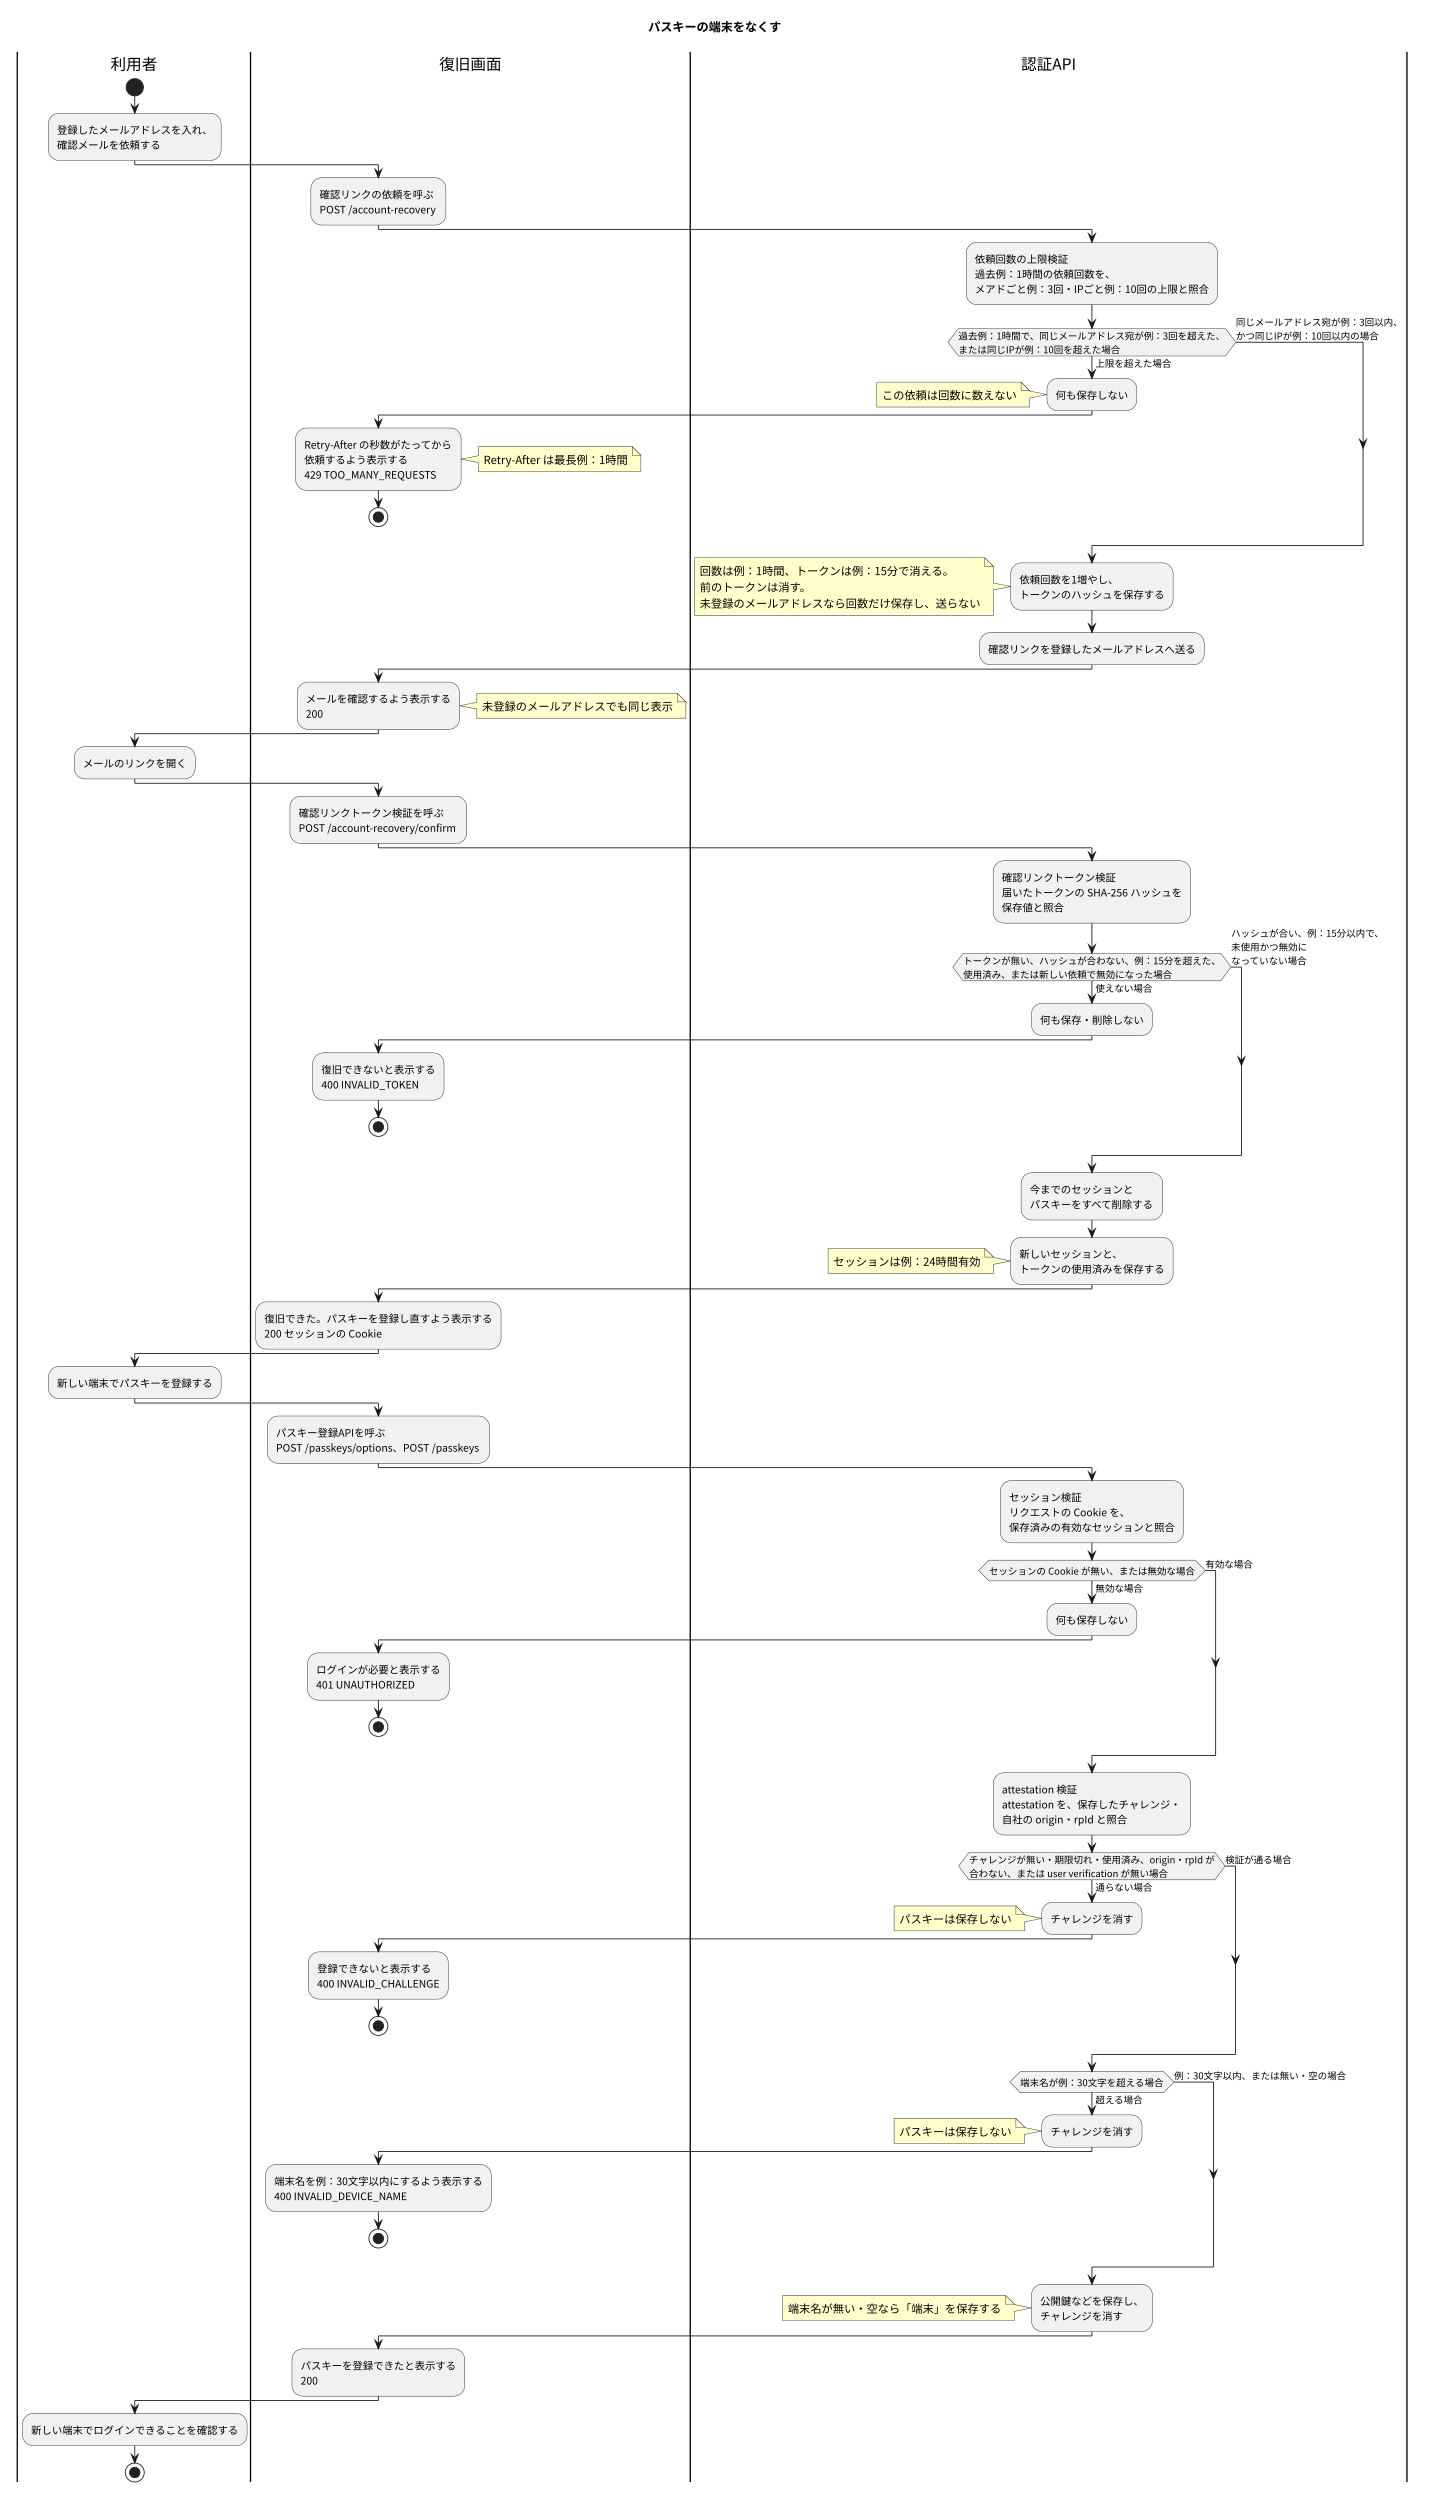
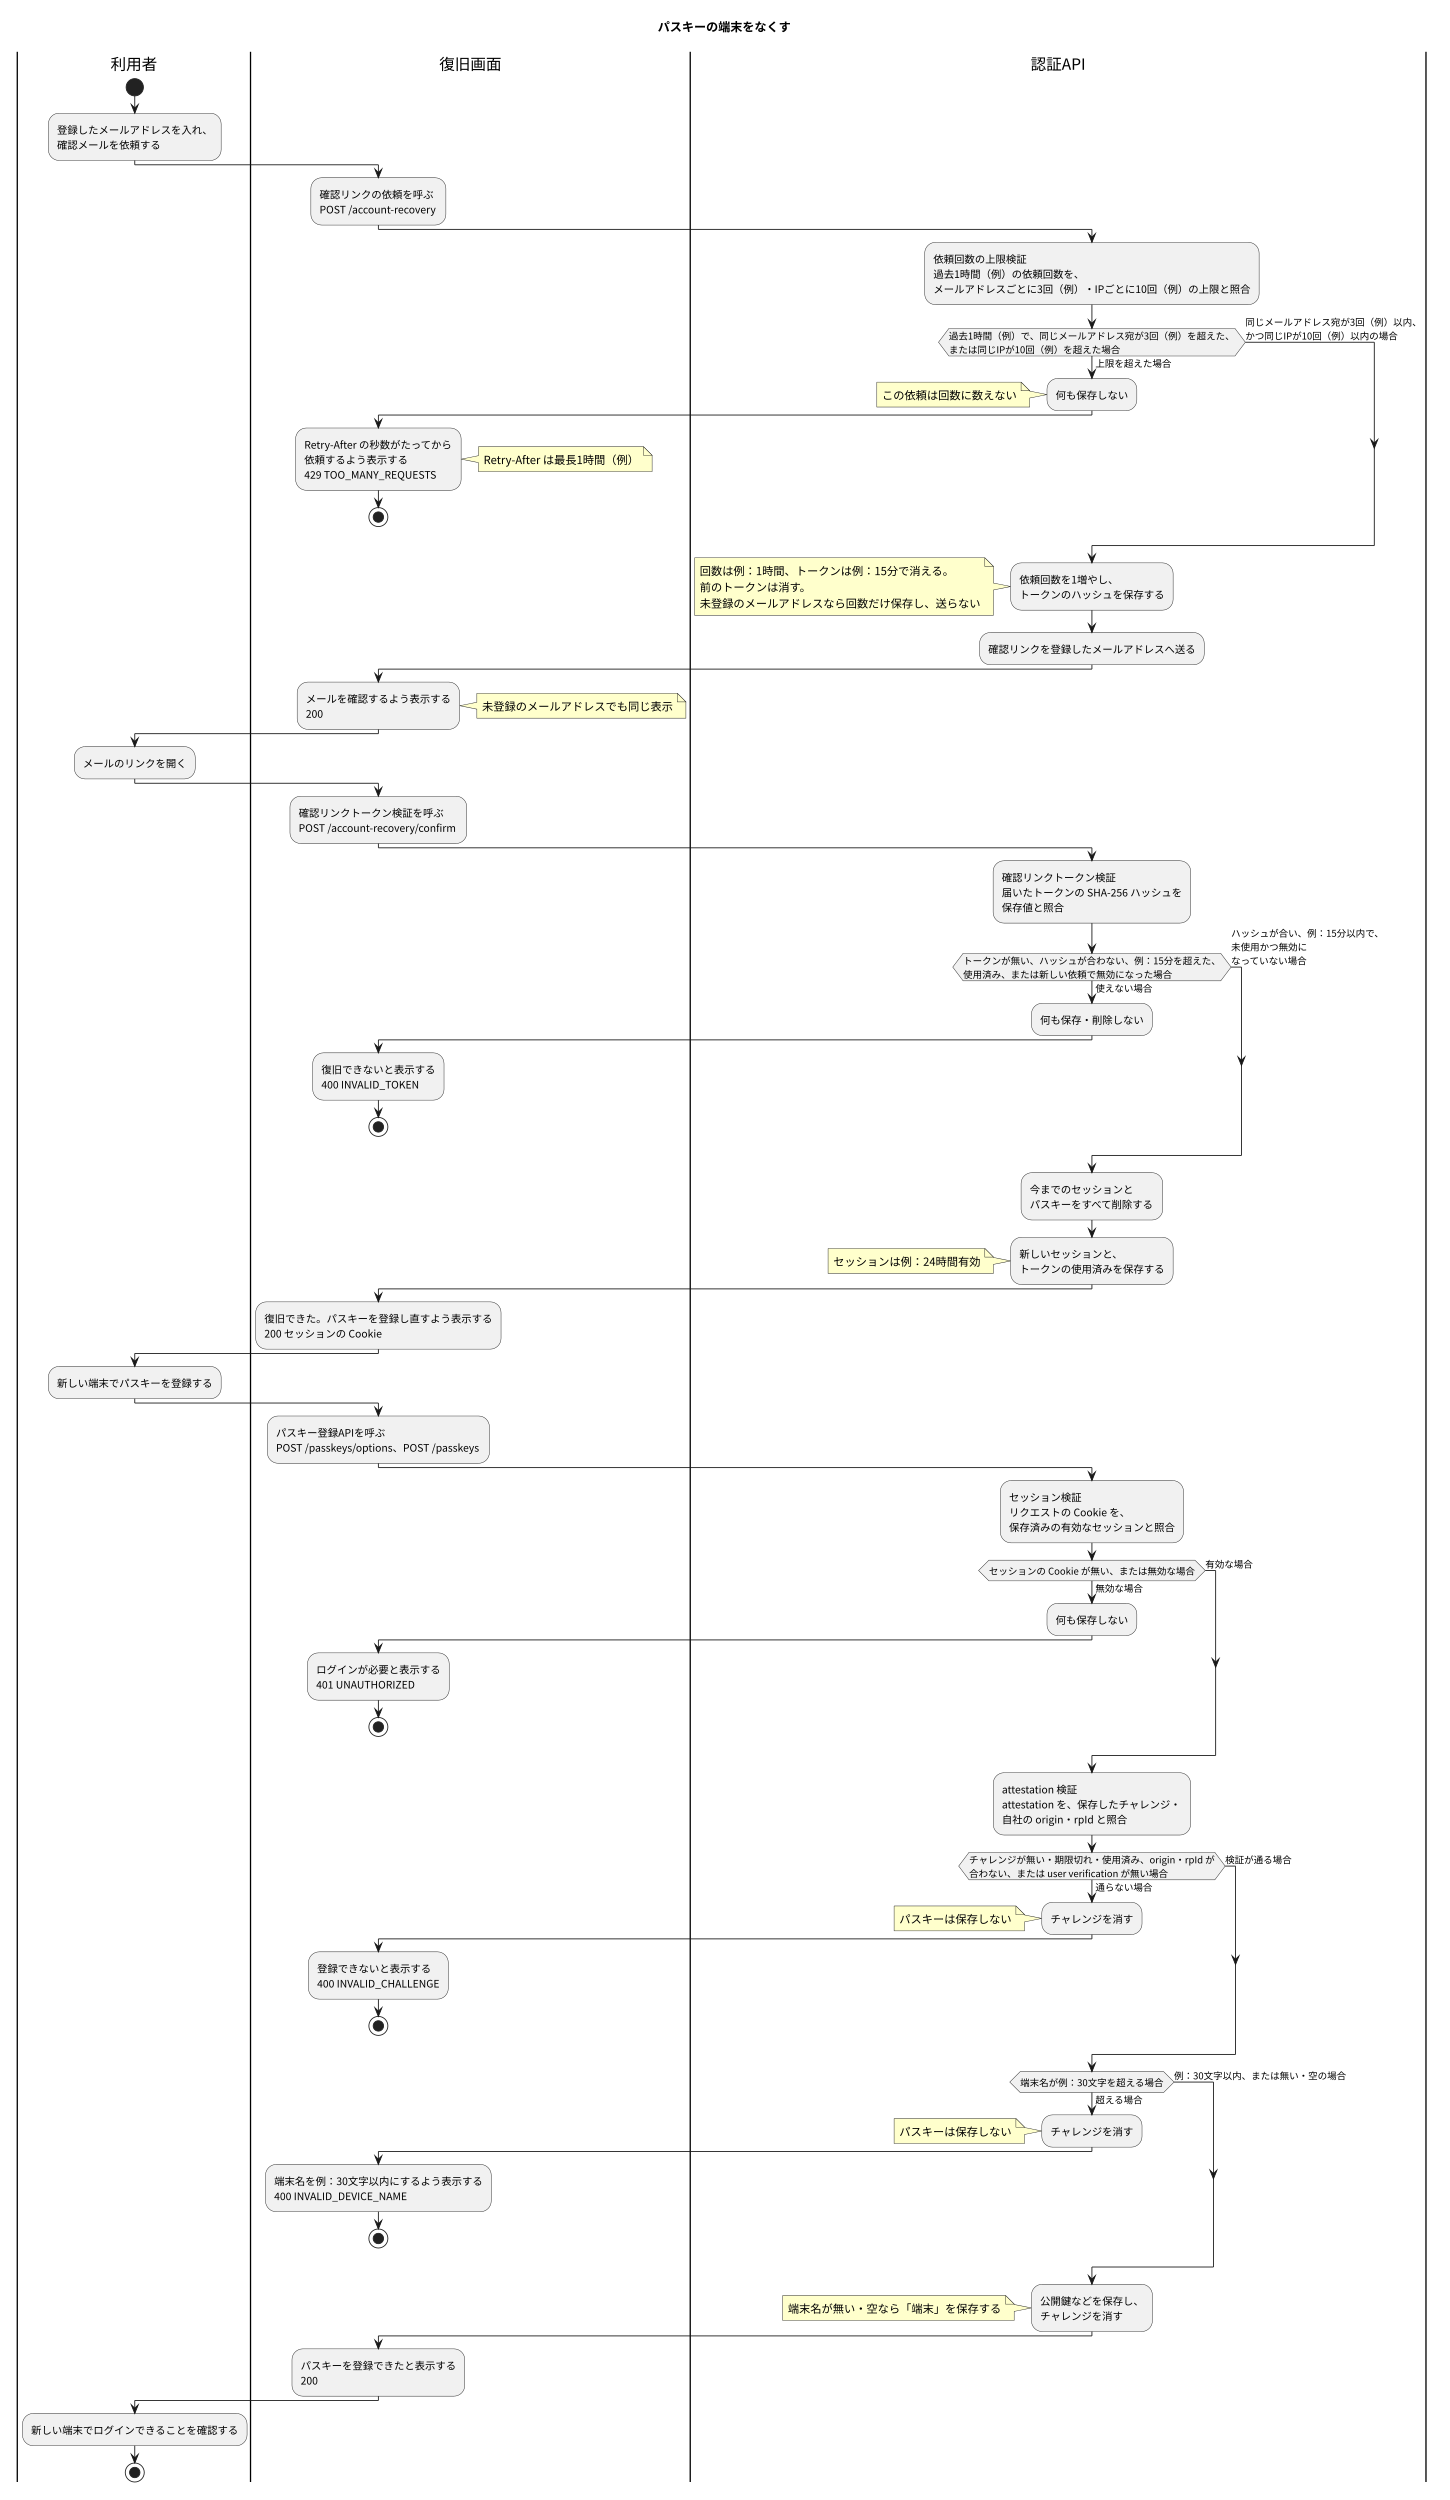
- <svg xmlns="http://www.w3.org/2000/svg" version="1.1" data-diagram-type="ACTIVITY" style="width:1656px;height:2894px;background:#FFFFFF;" width="1656px" height="2894px" viewBox="0 0 1656 2894" zoomAndPan="magnify" preserveAspectRatio="none" contentStyleType="text/css">
+ <svg xmlns="http://www.w3.org/2000/svg" version="1.1" data-diagram-type="ACTIVITY" style="width:1678px;height:2894px;background:#FFFFFF;" width="1678px" height="2894px" viewBox="0 0 1678 2894" zoomAndPan="magnify" preserveAspectRatio="none" contentStyleType="text/css">
  <defs />
  <g font-family="sans-serif" lengthAdjust="spacing">
    <g class="title" data-source-line="8">
-       <text x="750.364" y="36.24" fill="#000" font-size="14" textLength="153.999" font-weight="700" font-family="'Noto Sans CJK JP'">パスキーの端末をなくす</text>
+       <text x="761.364" y="36.24" fill="#000" font-size="14" textLength="153.999" font-weight="700" font-family="'Noto Sans CJK JP'">パスキーの端末をなくす</text>
    </g>
-     <rect x="20" y="59.956" width="1609.728" height="26.064" fill="none" style="stroke:none;" />
+     <rect x="20" y="59.956" width="1631.728" height="26.064" fill="none" style="stroke:none;" />
    <ellipse cx="156.001" cy="101.02" rx="10" ry="10" fill="#222" style="stroke:#222;stroke-width:1;" />
    <rect x="56" y="131.02" width="200.001" height="54.752" fill="#F1F1F1" style="stroke:#181818;stroke-width:0.5;" rx="12.5" ry="12.5" />
    <text x="66" y="154.94" fill="#000" font-size="12" textLength="180.001" font-family="'Noto Sans CJK JP'">登録したメールアドレスを入れ、</text>
    <text x="66" y="172.316" fill="#000" font-size="12" textLength="120.001" font-family="'Noto Sans CJK JP'">確認メールを依頼する</text>
    <rect x="86" y="864.313" width="140.001" height="37.376" fill="#F1F1F1" style="stroke:#181818;stroke-width:0.5;" rx="12.5" ry="12.5" />
    <text x="96" y="888.233" fill="#000" font-size="12" textLength="120.001" font-family="'Noto Sans CJK JP'">メールのリンクを開く</text>
    <rect x="56" y="1581.775" width="200.001" height="37.376" fill="#F1F1F1" style="stroke:#181818;stroke-width:0.5;" rx="12.5" ry="12.5" />
    <text x="66" y="1605.695" fill="#000" font-size="12" textLength="180.001" font-family="'Noto Sans CJK JP'">新しい端末でパスキーを登録する</text>
    <rect x="26" y="2793.797" width="260.002" height="37.376" fill="#F1F1F1" style="stroke:#181818;stroke-width:0.5;" rx="12.5" ry="12.5" />
    <text x="36" y="2817.717" fill="#000" font-size="12" textLength="240.002" font-family="'Noto Sans CJK JP'">新しい端末でログインできることを確認する</text>
    <ellipse cx="156.001" cy="2862.173" rx="11" ry="11" fill="none" style="stroke:#222;stroke-width:1;" />
    <ellipse cx="156.001" cy="2862.173" rx="6" ry="6" fill="#222" style="stroke:#222;stroke-width:1;" />
    <line x1="20" y1="59.956" x2="20" y2="2873.173" style="stroke:#000;stroke-width:1.5;" />
    <rect x="359.854" y="205.772" width="156.297" height="54.752" fill="#F1F1F1" style="stroke:#181818;stroke-width:0.5;" rx="12.5" ry="12.5" />
    <text x="369.854" y="229.692" fill="#000" font-size="12" textLength="132.001" font-family="'Noto Sans CJK JP'">確認リンクの依頼を呼ぶ</text>
    <text x="369.854" y="247.068" fill="#000" font-size="12" textLength="136.297" font-family="'Noto Sans CJK JP'">POST /account-recovery</text>
-     <path d="M553.791,517.096 L553.791,527.508 L533.791,531.508 L553.791,535.508 L553.791,545.92 A0,0 0 0 0 553.791,545.92 L741.881,545.92 A0,0 0 0 0 741.881,545.92 L741.881,527.096 L731.881,517.096 L553.791,517.096 A0,0 0 0 0 553.791,517.096" style="stroke:#181818;stroke-width:0.5;" fill="#FFC" />
-     <path d="M731.881,517.096 L731.881,527.096 L741.881,527.096 L731.881,517.096" style="stroke:#181818;stroke-width:0.5;" fill="#FFC" />
-     <text x="559.791" y="537.176" fill="#000" font-size="13" textLength="167.089" font-family="'Noto Sans CJK JP'">Retry-After は最長例：1時間</text>
+     <path d="M553.791,517.096 L553.791,527.508 L533.791,531.508 L553.791,535.508 L553.791,545.92 A0,0 0 0 0 553.791,545.92 L754.881,545.92 A0,0 0 0 0 754.881,545.92 L754.881,527.096 L744.881,517.096 L553.791,517.096 A0,0 0 0 0 553.791,517.096" style="stroke:#181818;stroke-width:0.5;" fill="#FFC" />
+     <path d="M744.881,517.096 L744.881,527.096 L754.881,527.096 L744.881,517.096" style="stroke:#181818;stroke-width:0.5;" fill="#FFC" />
+     <text x="559.791" y="537.176" fill="#000" font-size="13" textLength="180.089" font-family="'Noto Sans CJK JP'">Retry-After は最長1時間（例）</text>
    <rect x="342.214" y="495.444" width="191.577" height="72.128" fill="#F1F1F1" style="stroke:#181818;stroke-width:0.5;" rx="12.5" ry="12.5" />
    <text x="352.214" y="519.364" fill="#000" font-size="12" textLength="171.577" font-family="'Noto Sans CJK JP'">Retry-After の秒数がたってから</text>
    <text x="352.214" y="536.74" fill="#000" font-size="12" textLength="120.001" font-family="'Noto Sans CJK JP'">依頼するよう表示する</text>
    <text x="352.214" y="554.117" fill="#000" font-size="12" textLength="153.973" font-family="'Noto Sans CJK JP'">429 TOO_MANY_REQUESTS</text>
    <ellipse cx="438.003" cy="598.573" rx="11" ry="11" fill="none" style="stroke:#222;stroke-width:1;" />
    <ellipse cx="438.003" cy="598.573" rx="6" ry="6" fill="#222" style="stroke:#222;stroke-width:1;" />
    <path d="M552.003,802.525 L552.003,812.937 L532.003,816.937 L552.003,820.937 L552.003,831.349 A0,0 0 0 0 552.003,831.349 L794.004,831.349 A0,0 0 0 0 794.004,831.349 L794.004,812.525 L784.004,802.525 L552.003,802.525 A0,0 0 0 0 552.003,802.525" style="stroke:#181818;stroke-width:0.5;" fill="#FFC" />
    <path d="M784.004,802.525 L784.004,812.525 L794.004,812.525 L784.004,802.525" style="stroke:#181818;stroke-width:0.5;" fill="#FFC" />
    <text x="558.003" y="822.605" fill="#000" font-size="13" textLength="221" font-family="'Noto Sans CJK JP'">未登録のメールアドレスでも同じ表示</text>
    <rect x="344.002" y="789.561" width="188.001" height="54.752" fill="#F1F1F1" style="stroke:#181818;stroke-width:0.5;" rx="12.5" ry="12.5" />
    <text x="354.002" y="813.481" fill="#000" font-size="12" textLength="168.001" font-family="'Noto Sans CJK JP'">メールを確認するよう表示する</text>
    <text x="354.002" y="830.857" fill="#000" font-size="12" textLength="19.98" font-family="'Noto Sans CJK JP'">200</text>
    <rect x="335.662" y="921.689" width="204.681" height="54.752" fill="#F1F1F1" style="stroke:#181818;stroke-width:0.5;" rx="12.5" ry="12.5" />
    <text x="345.662" y="945.609" fill="#000" font-size="12" textLength="168.001" font-family="'Noto Sans CJK JP'">確認リンクトークン検証を呼ぶ</text>
    <text x="345.662" y="962.985" fill="#000" font-size="12" textLength="184.681" font-family="'Noto Sans CJK JP'">POST /account-recovery/confirm</text>
    <rect x="362.002" y="1218.766" width="152.001" height="54.752" fill="#F1F1F1" style="stroke:#181818;stroke-width:0.5;" rx="12.5" ry="12.5" />
    <text x="372.002" y="1242.686" fill="#000" font-size="12" textLength="132.001" font-family="'Noto Sans CJK JP'">復旧できないと表示する</text>
    <text x="372.002" y="1260.062" fill="#000" font-size="12" textLength="113.641" font-family="'Noto Sans CJK JP'">400 INVALID_TOKEN</text>
    <ellipse cx="438.003" cy="1304.518" rx="11" ry="11" fill="none" style="stroke:#222;stroke-width:1;" />
    <ellipse cx="438.003" cy="1304.518" rx="6" ry="6" fill="#222" style="stroke:#222;stroke-width:1;" />
    <rect x="296.002" y="1507.022" width="284.002" height="54.752" fill="#F1F1F1" style="stroke:#181818;stroke-width:0.5;" rx="12.5" ry="12.5" />
    <text x="306.002" y="1530.943" fill="#000" font-size="12" textLength="264.002" font-family="'Noto Sans CJK JP'">復旧できた。パスキーを登録し直すよう表示する</text>
    <text x="306.002" y="1548.319" fill="#000" font-size="12" textLength="136.129" font-family="'Noto Sans CJK JP'">200 セッションの Cookie</text>
    <rect x="309.478" y="1639.151" width="257.05" height="54.752" fill="#F1F1F1" style="stroke:#181818;stroke-width:0.5;" rx="12.5" ry="12.5" />
    <text x="319.478" y="1663.071" fill="#000" font-size="12" textLength="126.409" font-family="'Noto Sans CJK JP'">パスキー登録APIを呼ぶ</text>
    <text x="319.478" y="1680.447" fill="#000" font-size="12" textLength="237.05" font-family="'Noto Sans CJK JP'">POST /passkeys/options、POST /passkeys</text>
    <rect x="356.002" y="1913.371" width="164.001" height="54.752" fill="#F1F1F1" style="stroke:#181818;stroke-width:0.5;" rx="12.5" ry="12.5" />
    <text x="366.002" y="1937.292" fill="#000" font-size="12" textLength="144.001" font-family="'Noto Sans CJK JP'">ログインが必要と表示する</text>
    <text x="366.002" y="1954.668" fill="#000" font-size="12" textLength="114.469" font-family="'Noto Sans CJK JP'">401 UNAUTHORIZED</text>
    <ellipse cx="438.003" cy="1999.124" rx="11" ry="11" fill="none" style="stroke:#222;stroke-width:1;" />
    <ellipse cx="438.003" cy="1999.124" rx="6" ry="6" fill="#222" style="stroke:#222;stroke-width:1;" />
    <rect x="357.076" y="2259.448" width="161.853" height="54.752" fill="#F1F1F1" style="stroke:#181818;stroke-width:0.5;" rx="12.5" ry="12.5" />
    <text x="367.076" y="2283.368" fill="#000" font-size="12" textLength="132.001" font-family="'Noto Sans CJK JP'">登録できないと表示する</text>
    <text x="367.076" y="2300.744" fill="#000" font-size="12" textLength="141.853" font-family="'Noto Sans CJK JP'">400 INVALID_CHALLENGE</text>
    <ellipse cx="438.003" cy="2345.2" rx="11" ry="11" fill="none" style="stroke:#222;stroke-width:1;" />
    <ellipse cx="438.003" cy="2345.2" rx="6" ry="6" fill="#222" style="stroke:#222;stroke-width:1;" />
    <rect x="307.342" y="2505.54" width="261.322" height="54.752" fill="#F1F1F1" style="stroke:#181818;stroke-width:0.5;" rx="12.5" ry="12.5" />
    <text x="317.342" y="2529.46" fill="#000" font-size="12" textLength="241.322" font-family="'Noto Sans CJK JP'">端末名を例：30文字以内にするよう表示する</text>
    <text x="317.342" y="2546.836" fill="#000" font-size="12" textLength="154.009" font-family="'Noto Sans CJK JP'">400 INVALID_DEVICE_NAME</text>
    <ellipse cx="438.003" cy="2591.292" rx="11" ry="11" fill="none" style="stroke:#222;stroke-width:1;" />
    <ellipse cx="438.003" cy="2591.292" rx="6" ry="6" fill="#222" style="stroke:#222;stroke-width:1;" />
    <rect x="338.002" y="2719.045" width="200.001" height="54.752" fill="#F1F1F1" style="stroke:#181818;stroke-width:0.5;" rx="12.5" ry="12.5" />
    <text x="348.002" y="2742.965" fill="#000" font-size="12" textLength="180.001" font-family="'Noto Sans CJK JP'">パスキーを登録できたと表示する</text>
    <text x="348.002" y="2760.341" fill="#000" font-size="12" textLength="19.98" font-family="'Noto Sans CJK JP'">200</text>
    <line x1="290.002" y1="59.956" x2="290.002" y2="2873.173" style="stroke:#000;stroke-width:1.5;" />
-     <rect x="1118.458" y="280.524" width="291.094" height="72.128" fill="#F1F1F1" style="stroke:#181818;stroke-width:0.5;" rx="12.5" ry="12.5" />
-     <text x="1128.458" y="304.444" fill="#000" font-size="12" textLength="108.001" font-family="'Noto Sans CJK JP'">依頼回数の上限検証</text>
-     <text x="1128.458" y="321.82" fill="#000" font-size="12" textLength="162.661" font-family="'Noto Sans CJK JP'">過去例：1時間の依頼回数を、</text>
-     <text x="1128.458" y="339.197" fill="#000" font-size="12" textLength="271.094" font-family="'Noto Sans CJK JP'">メアドごと例：3回・IPごと例：10回の上限と照合</text>
+     <rect x="1070.457" y="280.524" width="387.095" height="72.128" fill="#F1F1F1" style="stroke:#181818;stroke-width:0.5;" rx="12.5" ry="12.5" />
+     <text x="1080.457" y="304.444" fill="#000" font-size="12" textLength="108.001" font-family="'Noto Sans CJK JP'">依頼回数の上限検証</text>
+     <text x="1080.457" y="321.82" fill="#000" font-size="12" textLength="174.661" font-family="'Noto Sans CJK JP'">過去1時間（例）の依頼回数を、</text>
+     <text x="1080.457" y="339.197" fill="#000" font-size="12" textLength="367.095" font-family="'Noto Sans CJK JP'">メールアドレスごとに3回（例）・IPごとに10回（例）の上限と照合</text>
    <path d="M1015.004,442.344 L1015.004,471.168 A0,0 0 0 0 1015.004,471.168 L1192.004,471.168 A0,0 0 0 0 1192.004,471.168 L1192.004,460.756 L1212.004,456.756 L1192.004,452.756 L1192.004,452.344 L1182.004,442.344 L1015.004,442.344 A0,0 0 0 0 1015.004,442.344" style="stroke:#181818;stroke-width:0.5;" fill="#FFC" />
    <path d="M1182.004,442.344 L1182.004,452.344 L1192.004,452.344 L1182.004,442.344" style="stroke:#181818;stroke-width:0.5;" fill="#FFC" />
    <text x="1021.004" y="462.424" fill="#000" font-size="13" textLength="156" font-family="'Noto Sans CJK JP'">この依頼は回数に数えない</text>
    <rect x="1212.004" y="438.068" width="104.001" height="37.376" fill="#F1F1F1" style="stroke:#181818;stroke-width:0.5;" rx="12.5" ry="12.5" />
    <text x="1222.004" y="461.988" fill="#000" font-size="12" textLength="84.001" font-family="'Noto Sans CJK JP'">何も保存しない</text>
-     <polygon points="1109.401,380.248,1418.609,380.248,1430.609,396.176,1418.609,412.104,1109.401,412.104,1097.401,396.176,1109.401,380.248" fill="#F1F1F1" style="stroke:#181818;stroke-width:0.5;stroke-linejoin:miter;stroke-miterlimit:10;" />
+     <polygon points="1098.401,380.248,1429.609,380.248,1441.609,396.176,1429.609,412.104,1098.401,412.104,1086.401,396.176,1098.401,380.248" fill="#F1F1F1" style="stroke:#181818;stroke-width:0.5;stroke-linejoin:miter;stroke-miterlimit:10;" />
    <text x="1268.005" y="424.864" fill="#000" font-size="11" textLength="87.999" font-family="'Noto Sans CJK JP'">上限を超えた場合</text>
-     <text x="1109.401" y="393.008" fill="#000" font-size="11" textLength="309.208" font-family="'Noto Sans CJK JP'">過去例：1時間で、同じメールアドレス宛が例：3回を超えた、</text>
-     <text x="1109.401" y="408.936" fill="#000" font-size="11" textLength="187.395" font-family="'Noto Sans CJK JP'">または同じIPが例：10回を超えた場合</text>
-     <text x="1430.609" y="377.08" fill="#000" font-size="11" textLength="193.104" font-family="'Noto Sans CJK JP'">同じメールアドレス宛が例：3回以内、</text>
-     <text x="1430.609" y="393.008" fill="#000" font-size="11" textLength="165.395" font-family="'Noto Sans CJK JP'">かつ同じIPが例：10回以内の場合</text>
+     <text x="1098.401" y="393.008" fill="#000" font-size="11" textLength="331.208" font-family="'Noto Sans CJK JP'">過去1時間（例）で、同じメールアドレス宛が3回（例）を超えた、</text>
+     <text x="1098.401" y="408.936" fill="#000" font-size="11" textLength="198.395" font-family="'Noto Sans CJK JP'">または同じIPが10回（例）を超えた場合</text>
+     <text x="1441.609" y="377.08" fill="#000" font-size="11" textLength="204.104" font-family="'Noto Sans CJK JP'">同じメールアドレス宛が3回（例）以内、</text>
+     <text x="1441.609" y="393.008" fill="#000" font-size="11" textLength="176.395" font-family="'Noto Sans CJK JP'">かつ同じIPが10回（例）以内の場合</text>
    <path d="M804.004,645.713 L804.004,712.185 A0,0 0 0 0 804.004,712.185 L1150.004,712.185 A0,0 0 0 0 1150.004,712.185 L1150.004,682.949 L1170.004,678.949 L1150.004,674.949 L1150.004,655.713 L1140.004,645.713 L804.004,645.713 A0,0 0 0 0 804.004,645.713" style="stroke:#181818;stroke-width:0.5;" fill="#FFC" />
    <path d="M1140.004,645.713 L1140.004,655.713 L1150.004,655.713 L1140.004,645.713" style="stroke:#181818;stroke-width:0.5;" fill="#FFC" />
    <text x="810.004" y="665.793" fill="#000" font-size="13" textLength="294.645" font-family="'Noto Sans CJK JP'">回数は例：1時間、トークンは例：15分で消える。</text>
    <text x="810.004" y="684.617" fill="#000" font-size="13" textLength="130" font-family="'Noto Sans CJK JP'">前のトークンは消す。</text>
    <text x="810.004" y="703.441" fill="#000" font-size="13" textLength="325" font-family="'Noto Sans CJK JP'">未登録のメールアドレスなら回数だけ保存し、送らない</text>
    <rect x="1170.004" y="651.573" width="188.001" height="54.752" fill="#F1F1F1" style="stroke:#181818;stroke-width:0.5;" rx="12.5" ry="12.5" />
    <text x="1180.004" y="675.493" fill="#000" font-size="12" textLength="114.661" font-family="'Noto Sans CJK JP'">依頼回数を1増やし、</text>
    <text x="1180.004" y="692.869" fill="#000" font-size="12" textLength="168.001" font-family="'Noto Sans CJK JP'">トークンのハッシュを保存する</text>
    <rect x="1134.004" y="732.185" width="260.002" height="37.376" fill="#F1F1F1" style="stroke:#181818;stroke-width:0.5;" rx="12.5" ry="12.5" />
    <text x="1144.004" y="756.105" fill="#000" font-size="12" textLength="240.002" font-family="'Noto Sans CJK JP'">確認リンクを登録したメールアドレスへ送る</text>
    <rect x="1149.652" y="996.441" width="228.706" height="72.128" fill="#F1F1F1" style="stroke:#181818;stroke-width:0.5;" rx="12.5" ry="12.5" />
    <text x="1159.652" y="1020.362" fill="#000" font-size="12" textLength="132.001" font-family="'Noto Sans CJK JP'">確認リンクトークン検証</text>
    <text x="1159.652" y="1037.738" fill="#000" font-size="12" textLength="208.706" font-family="'Noto Sans CJK JP'">届いたトークンの SHA-256 ハッシュを</text>
    <text x="1159.652" y="1055.114" fill="#000" font-size="12" textLength="72.001" font-family="'Noto Sans CJK JP'">保存値と照合</text>
    <rect x="1194.004" y="1161.39" width="140.001" height="37.376" fill="#F1F1F1" style="stroke:#181818;stroke-width:0.5;" rx="12.5" ry="12.5" />
    <text x="1204.004" y="1185.31" fill="#000" font-size="12" textLength="120.001" font-family="'Noto Sans CJK JP'">何も保存・削除しない</text>
    <polygon points="1114.901,1103.57,1413.109,1103.57,1425.109,1119.498,1413.109,1135.426,1114.901,1135.426,1102.901,1119.498,1114.901,1103.57" fill="#F1F1F1" style="stroke:#181818;stroke-width:0.5;stroke-linejoin:miter;stroke-miterlimit:10;" />
    <text x="1268.005" y="1148.186" fill="#000" font-size="11" textLength="66" font-family="'Noto Sans CJK JP'">使えない場合</text>
    <text x="1114.901" y="1116.33" fill="#000" font-size="11" textLength="298.208" font-family="'Noto Sans CJK JP'">トークンが無い、ハッシュが合わない、例：15分を超えた、</text>
    <text x="1114.901" y="1132.258" fill="#000" font-size="11" textLength="241.998" font-family="'Noto Sans CJK JP'">使用済み、または新しい依頼で無効になった場合</text>
    <text x="1425.109" y="1084.474" fill="#000" font-size="11" textLength="177.209" font-family="'Noto Sans CJK JP'">ハッシュが合い、例：15分以内で、</text>
    <text x="1425.109" y="1100.402" fill="#000" font-size="11" textLength="87.999" font-family="'Noto Sans CJK JP'">未使用かつ無効に</text>
    <text x="1425.109" y="1116.33" fill="#000" font-size="11" textLength="87.999" font-family="'Noto Sans CJK JP'">なっていない場合</text>
    <rect x="1182.004" y="1357.518" width="164.001" height="54.752" fill="#F1F1F1" style="stroke:#181818;stroke-width:0.5;" rx="12.5" ry="12.5" />
    <text x="1192.004" y="1381.438" fill="#000" font-size="12" textLength="120.001" font-family="'Noto Sans CJK JP'">今までのセッションと</text>
    <text x="1192.004" y="1398.814" fill="#000" font-size="12" textLength="144.001" font-family="'Noto Sans CJK JP'">パスキーをすべて削除する</text>
    <path d="M958.574,1445.234 L958.574,1474.058 A0,0 0 0 0 958.574,1474.058 L1150.004,1474.058 A0,0 0 0 0 1150.004,1474.058 L1150.004,1463.646 L1170.004,1459.646 L1150.004,1455.646 L1150.004,1455.234 L1140.004,1445.234 L958.574,1445.234 A0,0 0 0 0 958.574,1445.234" style="stroke:#181818;stroke-width:0.5;" fill="#FFC" />
    <path d="M1140.004,1445.234 L1140.004,1455.234 L1150.004,1455.234 L1140.004,1445.234" style="stroke:#181818;stroke-width:0.5;" fill="#FFC" />
    <text x="964.574" y="1465.314" fill="#000" font-size="13" textLength="170.43" font-family="'Noto Sans CJK JP'">セッションは例：24時間有効</text>
    <rect x="1170.004" y="1432.27" width="188.001" height="54.752" fill="#F1F1F1" style="stroke:#181818;stroke-width:0.5;" rx="12.5" ry="12.5" />
    <text x="1180.004" y="1456.19" fill="#000" font-size="12" textLength="120.001" font-family="'Noto Sans CJK JP'">新しいセッションと、</text>
    <text x="1180.004" y="1473.566" fill="#000" font-size="12" textLength="168.001" font-family="'Noto Sans CJK JP'">トークンの使用済みを保存する</text>
    <rect x="1158.004" y="1713.903" width="212.001" height="72.128" fill="#F1F1F1" style="stroke:#181818;stroke-width:0.5;" rx="12.5" ry="12.5" />
    <text x="1168.004" y="1737.823" fill="#000" font-size="12" textLength="84.001" font-family="'Noto Sans CJK JP'">セッション検証</text>
    <text x="1168.004" y="1755.199" fill="#000" font-size="12" textLength="140.149" font-family="'Noto Sans CJK JP'">リクエストの Cookie を、</text>
    <text x="1168.004" y="1772.575" fill="#000" font-size="12" textLength="192.001" font-family="'Noto Sans CJK JP'">保存済みの有効なセッションと照合</text>
    <rect x="1212.004" y="1855.995" width="104.001" height="37.376" fill="#F1F1F1" style="stroke:#181818;stroke-width:0.5;" rx="12.5" ry="12.5" />
    <text x="1222.004" y="1879.915" fill="#000" font-size="12" textLength="84.001" font-family="'Noto Sans CJK JP'">何も保存しない</text>
    <polygon points="1144.771,1806.031,1383.238,1806.031,1395.238,1818.031,1383.238,1830.031,1144.771,1830.031,1132.771,1818.031,1144.771,1806.031" fill="#F1F1F1" style="stroke:#181818;stroke-width:0.5;stroke-linejoin:miter;stroke-miterlimit:10;" />
    <text x="1268.005" y="1842.791" fill="#000" font-size="11" textLength="55" font-family="'Noto Sans CJK JP'">無効な場合</text>
    <text x="1144.771" y="1822.827" fill="#000" font-size="11" textLength="238.467" font-family="'Noto Sans CJK JP'">セッションの Cookie が無い、または無効な場合</text>
    <text x="1395.238" y="1814.863" fill="#000" font-size="11" textLength="55" font-family="'Noto Sans CJK JP'">有効な場合</text>
    <rect x="1149.778" y="2052.124" width="228.454" height="72.128" fill="#F1F1F1" style="stroke:#181818;stroke-width:0.5;" rx="12.5" ry="12.5" />
    <text x="1159.778" y="2076.044" fill="#000" font-size="12" textLength="88.453" font-family="'Noto Sans CJK JP'">attestation 検証</text>
    <text x="1159.778" y="2093.42" fill="#000" font-size="12" textLength="208.454" font-family="'Noto Sans CJK JP'">attestation を、保存したチャレンジ・</text>
    <text x="1159.778" y="2110.796" fill="#000" font-size="12" textLength="145.045" font-family="'Noto Sans CJK JP'">自社の origin・rpId と照合</text>
    <path d="M1035.004,2206.348 L1035.004,2235.172 A0,0 0 0 0 1035.004,2235.172 L1186.004,2235.172 A0,0 0 0 0 1186.004,2235.172 L1186.004,2224.76 L1206.004,2220.76 L1186.004,2216.76 L1186.004,2216.348 L1176.004,2206.348 L1035.004,2206.348 A0,0 0 0 0 1035.004,2206.348" style="stroke:#181818;stroke-width:0.5;" fill="#FFC" />
    <path d="M1176.004,2206.348 L1176.004,2216.348 L1186.004,2216.348 L1176.004,2206.348" style="stroke:#181818;stroke-width:0.5;" fill="#FFC" />
    <text x="1041.004" y="2226.428" fill="#000" font-size="13" textLength="130" font-family="'Noto Sans CJK JP'">パスキーは保存しない</text>
    <rect x="1206.004" y="2202.072" width="116.001" height="37.376" fill="#F1F1F1" style="stroke:#181818;stroke-width:0.5;" rx="12.5" ry="12.5" />
    <text x="1216.004" y="2225.992" fill="#000" font-size="12" textLength="96.001" font-family="'Noto Sans CJK JP'">チャレンジを消す</text>
    <polygon points="1121.759,2144.252,1406.25,2144.252,1418.25,2160.18,1406.25,2176.108,1121.759,2176.108,1109.759,2160.18,1121.759,2144.252" fill="#F1F1F1" style="stroke:#181818;stroke-width:0.5;stroke-linejoin:miter;stroke-miterlimit:10;" />
    <text x="1268.005" y="2188.868" fill="#000" font-size="11" textLength="66" font-family="'Noto Sans CJK JP'">通らない場合</text>
    <text x="1121.759" y="2157.012" fill="#000" font-size="11" textLength="284.491" font-family="'Noto Sans CJK JP'">チャレンジが無い・期限切れ・使用済み、origin・rpId が</text>
    <text x="1121.759" y="2172.94" fill="#000" font-size="11" textLength="230.646" font-family="'Noto Sans CJK JP'">合わない、または user verification が無い場合</text>
    <text x="1418.25" y="2157.012" fill="#000" font-size="11" textLength="76.999" font-family="'Noto Sans CJK JP'">検証が通る場合</text>
    <path d="M1035.004,2452.44 L1035.004,2481.264 A0,0 0 0 0 1035.004,2481.264 L1186.004,2481.264 A0,0 0 0 0 1186.004,2481.264 L1186.004,2470.852 L1206.004,2466.852 L1186.004,2462.852 L1186.004,2462.44 L1176.004,2452.44 L1035.004,2452.44 A0,0 0 0 0 1035.004,2452.44" style="stroke:#181818;stroke-width:0.5;" fill="#FFC" />
    <path d="M1176.004,2452.44 L1176.004,2462.44 L1186.004,2462.44 L1176.004,2452.44" style="stroke:#181818;stroke-width:0.5;" fill="#FFC" />
    <text x="1041.004" y="2472.52" fill="#000" font-size="13" textLength="130" font-family="'Noto Sans CJK JP'">パスキーは保存しない</text>
    <rect x="1206.004" y="2448.164" width="116.001" height="37.376" fill="#F1F1F1" style="stroke:#181818;stroke-width:0.5;" rx="12.5" ry="12.5" />
    <text x="1216.004" y="2472.084" fill="#000" font-size="12" textLength="96.001" font-family="'Noto Sans CJK JP'">チャレンジを消す</text>
    <polygon points="1180.9,2398.2,1347.109,2398.2,1359.109,2410.2,1347.109,2422.2,1180.9,2422.2,1168.9,2410.2,1180.9,2398.2" fill="#F1F1F1" style="stroke:#181818;stroke-width:0.5;stroke-linejoin:miter;stroke-miterlimit:10;" />
    <text x="1268.005" y="2434.96" fill="#000" font-size="11" textLength="55" font-family="'Noto Sans CJK JP'">超える場合</text>
    <text x="1180.9" y="2414.996" fill="#000" font-size="11" textLength="166.209" font-family="'Noto Sans CJK JP'">端末名が例：30文字を超える場合</text>
    <text x="1359.109" y="2407.032" fill="#000" font-size="11" textLength="199.209" font-family="'Noto Sans CJK JP'">例：30文字以内、または無い・空の場合</text>
    <path d="M906.004,2657.257 L906.004,2686.081 A0,0 0 0 0 906.004,2686.081 L1174.004,2686.081 A0,0 0 0 0 1174.004,2686.081 L1174.004,2675.669 L1194.004,2671.669 L1174.004,2667.669 L1174.004,2667.257 L1164.004,2657.257 L906.004,2657.257 A0,0 0 0 0 906.004,2657.257" style="stroke:#181818;stroke-width:0.5;" fill="#FFC" />
    <path d="M1164.004,2657.257 L1164.004,2667.257 L1174.004,2667.257 L1164.004,2657.257" style="stroke:#181818;stroke-width:0.5;" fill="#FFC" />
    <text x="912.004" y="2677.337" fill="#000" font-size="13" textLength="247" font-family="'Noto Sans CJK JP'">端末名が無い・空なら「端末」を保存する</text>
    <rect x="1194.004" y="2644.292" width="140.001" height="54.752" fill="#F1F1F1" style="stroke:#181818;stroke-width:0.5;" rx="12.5" ry="12.5" />
    <text x="1204.004" y="2668.213" fill="#000" font-size="12" textLength="120.001" font-family="'Noto Sans CJK JP'">公開鍵などを保存し、</text>
    <text x="1204.004" y="2685.589" fill="#000" font-size="12" textLength="96.001" font-family="'Noto Sans CJK JP'">チャレンジを消す</text>
    <line x1="799.004" y1="59.956" x2="799.004" y2="2873.173" style="stroke:#000;stroke-width:1.5;" />
-     <line x1="1628.712" y1="59.956" x2="1628.712" y2="2873.173" style="stroke:#000;stroke-width:1.5;" />
+     <line x1="1650.712" y1="59.956" x2="1650.712" y2="2873.173" style="stroke:#000;stroke-width:1.5;" />
    <line x1="156.001" y1="111.02" x2="156.001" y2="131.02" style="stroke:#181818;stroke-width:1;" />
    <polygon points="152.001,121.02,156.001,131.02,160.001,121.02,156.001,125.02" fill="#181818" style="stroke:#181818;stroke-width:1;stroke-linejoin:miter;stroke-miterlimit:10;" />
    <line x1="156.001" y1="2831.173" x2="156.001" y2="2851.173" style="stroke:#181818;stroke-width:1;" />
    <polygon points="152.001,2841.173,156.001,2851.173,160.001,2841.173,156.001,2845.173" fill="#181818" style="stroke:#181818;stroke-width:1;stroke-linejoin:miter;stroke-miterlimit:10;" />
    <line x1="438.003" y1="567.573" x2="438.003" y2="587.573" style="stroke:#181818;stroke-width:1;" />
    <polygon points="434.003,577.573,438.003,587.573,442.003,577.573,438.003,581.573" fill="#181818" style="stroke:#181818;stroke-width:1;stroke-linejoin:miter;stroke-miterlimit:10;" />
    <line x1="438.003" y1="1273.518" x2="438.003" y2="1293.518" style="stroke:#181818;stroke-width:1;" />
    <polygon points="434.003,1283.518,438.003,1293.518,442.003,1283.518,438.003,1287.518" fill="#181818" style="stroke:#181818;stroke-width:1;stroke-linejoin:miter;stroke-miterlimit:10;" />
    <line x1="438.003" y1="1968.124" x2="438.003" y2="1988.124" style="stroke:#181818;stroke-width:1;" />
    <polygon points="434.003,1978.124,438.003,1988.124,442.003,1978.124,438.003,1982.124" fill="#181818" style="stroke:#181818;stroke-width:1;stroke-linejoin:miter;stroke-miterlimit:10;" />
    <line x1="438.003" y1="2314.2" x2="438.003" y2="2334.2" style="stroke:#181818;stroke-width:1;" />
    <polygon points="434.003,2324.2,438.003,2334.2,442.003,2324.2,438.003,2328.2" fill="#181818" style="stroke:#181818;stroke-width:1;stroke-linejoin:miter;stroke-miterlimit:10;" />
    <line x1="438.003" y1="2560.292" x2="438.003" y2="2580.292" style="stroke:#181818;stroke-width:1;" />
    <polygon points="434.003,2570.292,438.003,2580.292,442.003,2570.292,438.003,2574.292" fill="#181818" style="stroke:#181818;stroke-width:1;stroke-linejoin:miter;stroke-miterlimit:10;" />
    <line x1="1264.005" y1="412.104" x2="1264.005" y2="438.068" style="stroke:#181818;stroke-width:1;" />
    <polygon points="1260.005,428.068,1264.005,438.068,1268.005,428.068,1264.005,432.068" fill="#181818" style="stroke:#181818;stroke-width:1;stroke-linejoin:miter;stroke-miterlimit:10;" />
-     <line x1="1430.609" y1="396.176" x2="1577.883" y2="396.176" style="stroke:#181818;stroke-width:1;" />
-     <polygon points="1573.883,508.856,1577.883,518.856,1581.883,508.856,1577.883,512.856" fill="#181818" style="stroke:#181818;stroke-width:1;stroke-linejoin:miter;stroke-miterlimit:10;" />
-     <line x1="1577.883" y1="396.176" x2="1577.883" y2="631.573" style="stroke:#181818;stroke-width:1;" />
-     <line x1="1577.883" y1="631.573" x2="1264.005" y2="631.573" style="stroke:#181818;stroke-width:1;" />
+     <line x1="1441.609" y1="396.176" x2="1590.883" y2="396.176" style="stroke:#181818;stroke-width:1;" />
+     <polygon points="1586.883,508.856,1590.883,518.856,1594.883,508.856,1590.883,512.856" fill="#181818" style="stroke:#181818;stroke-width:1;stroke-linejoin:miter;stroke-miterlimit:10;" />
+     <line x1="1590.883" y1="396.176" x2="1590.883" y2="631.573" style="stroke:#181818;stroke-width:1;" />
+     <line x1="1590.883" y1="631.573" x2="1264.005" y2="631.573" style="stroke:#181818;stroke-width:1;" />
    <line x1="1264.005" y1="631.573" x2="1264.005" y2="651.573" style="stroke:#181818;stroke-width:1;" />
    <polygon points="1260.005,641.573,1264.005,651.573,1268.005,641.573,1264.005,645.573" fill="#181818" style="stroke:#181818;stroke-width:1;stroke-linejoin:miter;stroke-miterlimit:10;" />
    <line x1="1264.005" y1="352.653" x2="1264.005" y2="380.248" style="stroke:#181818;stroke-width:1;" />
    <polygon points="1260.005,370.248,1264.005,380.248,1268.005,370.248,1264.005,374.248" fill="#181818" style="stroke:#181818;stroke-width:1;stroke-linejoin:miter;stroke-miterlimit:10;" />
    <line x1="1264.005" y1="706.325" x2="1264.005" y2="732.185" style="stroke:#181818;stroke-width:1;" />
    <polygon points="1260.005,722.185,1264.005,732.185,1268.005,722.185,1264.005,726.185" fill="#181818" style="stroke:#181818;stroke-width:1;stroke-linejoin:miter;stroke-miterlimit:10;" />
    <line x1="1264.005" y1="1135.426" x2="1264.005" y2="1161.39" style="stroke:#181818;stroke-width:1;" />
    <polygon points="1260.005,1151.39,1264.005,1161.39,1268.005,1151.39,1264.005,1155.39" fill="#181818" style="stroke:#181818;stroke-width:1;stroke-linejoin:miter;stroke-miterlimit:10;" />
    <line x1="1425.109" y1="1119.498" x2="1437.109" y2="1119.498" style="stroke:#181818;stroke-width:1;" />
    <polygon points="1433.109,1223.49,1437.109,1233.49,1441.109,1223.49,1437.109,1227.49" fill="#181818" style="stroke:#181818;stroke-width:1;stroke-linejoin:miter;stroke-miterlimit:10;" />
    <line x1="1437.109" y1="1119.498" x2="1437.109" y2="1337.518" style="stroke:#181818;stroke-width:1;" />
    <line x1="1437.109" y1="1337.518" x2="1264.005" y2="1337.518" style="stroke:#181818;stroke-width:1;" />
    <line x1="1264.005" y1="1337.518" x2="1264.005" y2="1357.518" style="stroke:#181818;stroke-width:1;" />
    <polygon points="1260.005,1347.518,1264.005,1357.518,1268.005,1347.518,1264.005,1351.518" fill="#181818" style="stroke:#181818;stroke-width:1;stroke-linejoin:miter;stroke-miterlimit:10;" />
    <line x1="1264.005" y1="1068.57" x2="1264.005" y2="1103.57" style="stroke:#181818;stroke-width:1;" />
    <polygon points="1260.005,1093.57,1264.005,1103.57,1268.005,1093.57,1264.005,1097.57" fill="#181818" style="stroke:#181818;stroke-width:1;stroke-linejoin:miter;stroke-miterlimit:10;" />
    <line x1="1264.005" y1="1412.27" x2="1264.005" y2="1432.27" style="stroke:#181818;stroke-width:1;" />
    <polygon points="1260.005,1422.27,1264.005,1432.27,1268.005,1422.27,1264.005,1426.27" fill="#181818" style="stroke:#181818;stroke-width:1;stroke-linejoin:miter;stroke-miterlimit:10;" />
    <line x1="1264.005" y1="1830.031" x2="1264.005" y2="1855.995" style="stroke:#181818;stroke-width:1;" />
    <polygon points="1260.005,1845.995,1264.005,1855.995,1268.005,1845.995,1264.005,1849.995" fill="#181818" style="stroke:#181818;stroke-width:1;stroke-linejoin:miter;stroke-miterlimit:10;" />
    <line x1="1395.238" y1="1818.031" x2="1407.238" y2="1818.031" style="stroke:#181818;stroke-width:1;" />
    <polygon points="1403.238,1920.06,1407.238,1930.06,1411.238,1920.06,1407.238,1924.06" fill="#181818" style="stroke:#181818;stroke-width:1;stroke-linejoin:miter;stroke-miterlimit:10;" />
    <line x1="1407.238" y1="1818.031" x2="1407.238" y2="2032.124" style="stroke:#181818;stroke-width:1;" />
    <line x1="1407.238" y1="2032.124" x2="1264.005" y2="2032.124" style="stroke:#181818;stroke-width:1;" />
    <line x1="1264.005" y1="2032.124" x2="1264.005" y2="2052.124" style="stroke:#181818;stroke-width:1;" />
    <polygon points="1260.005,2042.124,1264.005,2052.124,1268.005,2042.124,1264.005,2046.124" fill="#181818" style="stroke:#181818;stroke-width:1;stroke-linejoin:miter;stroke-miterlimit:10;" />
    <line x1="1264.005" y1="1786.031" x2="1264.005" y2="1806.031" style="stroke:#181818;stroke-width:1;" />
    <polygon points="1260.005,1796.031,1264.005,1806.031,1268.005,1796.031,1264.005,1800.031" fill="#181818" style="stroke:#181818;stroke-width:1;stroke-linejoin:miter;stroke-miterlimit:10;" />
    <line x1="1264.005" y1="2176.108" x2="1264.005" y2="2202.072" style="stroke:#181818;stroke-width:1;" />
    <polygon points="1260.005,2192.072,1264.005,2202.072,1268.005,2192.072,1264.005,2196.072" fill="#181818" style="stroke:#181818;stroke-width:1;stroke-linejoin:miter;stroke-miterlimit:10;" />
    <line x1="1418.25" y1="2160.18" x2="1430.25" y2="2160.18" style="stroke:#181818;stroke-width:1;" />
    <polygon points="1426.25,2264.172,1430.25,2274.172,1434.25,2264.172,1430.25,2268.172" fill="#181818" style="stroke:#181818;stroke-width:1;stroke-linejoin:miter;stroke-miterlimit:10;" />
    <line x1="1430.25" y1="2160.18" x2="1430.25" y2="2378.2" style="stroke:#181818;stroke-width:1;" />
    <line x1="1430.25" y1="2378.2" x2="1264.005" y2="2378.2" style="stroke:#181818;stroke-width:1;" />
    <line x1="1264.005" y1="2378.2" x2="1264.005" y2="2398.2" style="stroke:#181818;stroke-width:1;" />
    <polygon points="1260.005,2388.2,1264.005,2398.2,1268.005,2388.2,1264.005,2392.2" fill="#181818" style="stroke:#181818;stroke-width:1;stroke-linejoin:miter;stroke-miterlimit:10;" />
    <line x1="1264.005" y1="2124.252" x2="1264.005" y2="2144.252" style="stroke:#181818;stroke-width:1;" />
    <polygon points="1260.005,2134.252,1264.005,2144.252,1268.005,2134.252,1264.005,2138.252" fill="#181818" style="stroke:#181818;stroke-width:1;stroke-linejoin:miter;stroke-miterlimit:10;" />
    <line x1="1264.005" y1="2422.2" x2="1264.005" y2="2448.164" style="stroke:#181818;stroke-width:1;" />
    <polygon points="1260.005,2438.164,1264.005,2448.164,1268.005,2438.164,1264.005,2442.164" fill="#181818" style="stroke:#181818;stroke-width:1;stroke-linejoin:miter;stroke-miterlimit:10;" />
    <line x1="1359.109" y1="2410.2" x2="1404.666" y2="2410.2" style="stroke:#181818;stroke-width:1;" />
    <polygon points="1400.666,2512.228,1404.666,2522.228,1408.666,2512.228,1404.666,2516.228" fill="#181818" style="stroke:#181818;stroke-width:1;stroke-linejoin:miter;stroke-miterlimit:10;" />
    <line x1="1404.666" y1="2410.2" x2="1404.666" y2="2624.292" style="stroke:#181818;stroke-width:1;" />
    <line x1="1404.666" y1="2624.292" x2="1264.005" y2="2624.292" style="stroke:#181818;stroke-width:1;" />
    <line x1="1264.005" y1="2624.292" x2="1264.005" y2="2644.292" style="stroke:#181818;stroke-width:1;" />
    <polygon points="1260.005,2634.292,1264.005,2644.292,1268.005,2634.292,1264.005,2638.292" fill="#181818" style="stroke:#181818;stroke-width:1;stroke-linejoin:miter;stroke-miterlimit:10;" />
    <line x1="156.001" y1="185.772" x2="156.001" y2="190.772" style="stroke:#181818;stroke-width:1;" />
    <line x1="156.001" y1="190.772" x2="438.003" y2="190.772" style="stroke:#181818;stroke-width:1;" />
    <line x1="438.003" y1="190.772" x2="438.003" y2="205.772" style="stroke:#181818;stroke-width:1;" />
    <polygon points="434.003,195.772,438.003,205.772,442.003,195.772,438.003,199.772" fill="#181818" style="stroke:#181818;stroke-width:1;stroke-linejoin:miter;stroke-miterlimit:10;" />
    <line x1="438.003" y1="260.524" x2="438.003" y2="265.524" style="stroke:#181818;stroke-width:1;" />
    <line x1="438.003" y1="265.524" x2="1264.005" y2="265.524" style="stroke:#181818;stroke-width:1;" />
    <line x1="1264.005" y1="265.524" x2="1264.005" y2="280.524" style="stroke:#181818;stroke-width:1;" />
    <polygon points="1260.005,270.524,1264.005,280.524,1268.005,270.524,1264.005,274.524" fill="#181818" style="stroke:#181818;stroke-width:1;stroke-linejoin:miter;stroke-miterlimit:10;" />
    <line x1="1264.005" y1="475.444" x2="1264.005" y2="480.444" style="stroke:#181818;stroke-width:1;" />
    <line x1="1264.005" y1="480.444" x2="438.003" y2="480.444" style="stroke:#181818;stroke-width:1;" />
    <line x1="438.003" y1="480.444" x2="438.003" y2="495.444" style="stroke:#181818;stroke-width:1;" />
    <polygon points="434.003,485.444,438.003,495.444,442.003,485.444,438.003,489.444" fill="#181818" style="stroke:#181818;stroke-width:1;stroke-linejoin:miter;stroke-miterlimit:10;" />
    <line x1="1264.005" y1="769.561" x2="1264.005" y2="774.561" style="stroke:#181818;stroke-width:1;" />
    <line x1="1264.005" y1="774.561" x2="438.003" y2="774.561" style="stroke:#181818;stroke-width:1;" />
    <line x1="438.003" y1="774.561" x2="438.003" y2="789.561" style="stroke:#181818;stroke-width:1;" />
    <polygon points="434.003,779.561,438.003,789.561,442.003,779.561,438.003,783.561" fill="#181818" style="stroke:#181818;stroke-width:1;stroke-linejoin:miter;stroke-miterlimit:10;" />
    <line x1="438.003" y1="844.313" x2="438.003" y2="849.313" style="stroke:#181818;stroke-width:1;" />
    <line x1="438.003" y1="849.313" x2="156.001" y2="849.313" style="stroke:#181818;stroke-width:1;" />
    <line x1="156.001" y1="849.313" x2="156.001" y2="864.313" style="stroke:#181818;stroke-width:1;" />
    <polygon points="152.001,854.313,156.001,864.313,160.001,854.313,156.001,858.313" fill="#181818" style="stroke:#181818;stroke-width:1;stroke-linejoin:miter;stroke-miterlimit:10;" />
    <line x1="156.001" y1="901.689" x2="156.001" y2="906.689" style="stroke:#181818;stroke-width:1;" />
    <line x1="156.001" y1="906.689" x2="438.003" y2="906.689" style="stroke:#181818;stroke-width:1;" />
    <line x1="438.003" y1="906.689" x2="438.003" y2="921.689" style="stroke:#181818;stroke-width:1;" />
    <polygon points="434.003,911.689,438.003,921.689,442.003,911.689,438.003,915.689" fill="#181818" style="stroke:#181818;stroke-width:1;stroke-linejoin:miter;stroke-miterlimit:10;" />
    <line x1="438.003" y1="976.441" x2="438.003" y2="981.441" style="stroke:#181818;stroke-width:1;" />
    <line x1="438.003" y1="981.441" x2="1264.005" y2="981.441" style="stroke:#181818;stroke-width:1;" />
    <line x1="1264.005" y1="981.441" x2="1264.005" y2="996.441" style="stroke:#181818;stroke-width:1;" />
    <polygon points="1260.005,986.441,1264.005,996.441,1268.005,986.441,1264.005,990.441" fill="#181818" style="stroke:#181818;stroke-width:1;stroke-linejoin:miter;stroke-miterlimit:10;" />
    <line x1="1264.005" y1="1198.766" x2="1264.005" y2="1203.766" style="stroke:#181818;stroke-width:1;" />
    <line x1="1264.005" y1="1203.766" x2="438.003" y2="1203.766" style="stroke:#181818;stroke-width:1;" />
    <line x1="438.003" y1="1203.766" x2="438.003" y2="1218.766" style="stroke:#181818;stroke-width:1;" />
    <polygon points="434.003,1208.766,438.003,1218.766,442.003,1208.766,438.003,1212.766" fill="#181818" style="stroke:#181818;stroke-width:1;stroke-linejoin:miter;stroke-miterlimit:10;" />
    <line x1="1264.005" y1="1487.022" x2="1264.005" y2="1492.022" style="stroke:#181818;stroke-width:1;" />
    <line x1="1264.005" y1="1492.022" x2="438.003" y2="1492.022" style="stroke:#181818;stroke-width:1;" />
    <line x1="438.003" y1="1492.022" x2="438.003" y2="1507.022" style="stroke:#181818;stroke-width:1;" />
    <polygon points="434.003,1497.022,438.003,1507.022,442.003,1497.022,438.003,1501.022" fill="#181818" style="stroke:#181818;stroke-width:1;stroke-linejoin:miter;stroke-miterlimit:10;" />
    <line x1="438.003" y1="1561.775" x2="438.003" y2="1566.775" style="stroke:#181818;stroke-width:1;" />
    <line x1="438.003" y1="1566.775" x2="156.001" y2="1566.775" style="stroke:#181818;stroke-width:1;" />
    <line x1="156.001" y1="1566.775" x2="156.001" y2="1581.775" style="stroke:#181818;stroke-width:1;" />
    <polygon points="152.001,1571.775,156.001,1581.775,160.001,1571.775,156.001,1575.775" fill="#181818" style="stroke:#181818;stroke-width:1;stroke-linejoin:miter;stroke-miterlimit:10;" />
    <line x1="156.001" y1="1619.151" x2="156.001" y2="1624.151" style="stroke:#181818;stroke-width:1;" />
    <line x1="156.001" y1="1624.151" x2="438.003" y2="1624.151" style="stroke:#181818;stroke-width:1;" />
    <line x1="438.003" y1="1624.151" x2="438.003" y2="1639.151" style="stroke:#181818;stroke-width:1;" />
    <polygon points="434.003,1629.151,438.003,1639.151,442.003,1629.151,438.003,1633.151" fill="#181818" style="stroke:#181818;stroke-width:1;stroke-linejoin:miter;stroke-miterlimit:10;" />
    <line x1="438.003" y1="1693.903" x2="438.003" y2="1698.903" style="stroke:#181818;stroke-width:1;" />
    <line x1="438.003" y1="1698.903" x2="1264.005" y2="1698.903" style="stroke:#181818;stroke-width:1;" />
    <line x1="1264.005" y1="1698.903" x2="1264.005" y2="1713.903" style="stroke:#181818;stroke-width:1;" />
    <polygon points="1260.005,1703.903,1264.005,1713.903,1268.005,1703.903,1264.005,1707.903" fill="#181818" style="stroke:#181818;stroke-width:1;stroke-linejoin:miter;stroke-miterlimit:10;" />
    <line x1="1264.005" y1="1893.371" x2="1264.005" y2="1898.371" style="stroke:#181818;stroke-width:1;" />
    <line x1="1264.005" y1="1898.371" x2="438.003" y2="1898.371" style="stroke:#181818;stroke-width:1;" />
    <line x1="438.003" y1="1898.371" x2="438.003" y2="1913.371" style="stroke:#181818;stroke-width:1;" />
    <polygon points="434.003,1903.371,438.003,1913.371,442.003,1903.371,438.003,1907.371" fill="#181818" style="stroke:#181818;stroke-width:1;stroke-linejoin:miter;stroke-miterlimit:10;" />
    <line x1="1264.005" y1="2239.448" x2="1264.005" y2="2244.448" style="stroke:#181818;stroke-width:1;" />
    <line x1="1264.005" y1="2244.448" x2="438.003" y2="2244.448" style="stroke:#181818;stroke-width:1;" />
    <line x1="438.003" y1="2244.448" x2="438.003" y2="2259.448" style="stroke:#181818;stroke-width:1;" />
    <polygon points="434.003,2249.448,438.003,2259.448,442.003,2249.448,438.003,2253.448" fill="#181818" style="stroke:#181818;stroke-width:1;stroke-linejoin:miter;stroke-miterlimit:10;" />
    <line x1="1264.005" y1="2485.54" x2="1264.005" y2="2490.54" style="stroke:#181818;stroke-width:1;" />
    <line x1="1264.005" y1="2490.54" x2="438.003" y2="2490.54" style="stroke:#181818;stroke-width:1;" />
    <line x1="438.003" y1="2490.54" x2="438.003" y2="2505.54" style="stroke:#181818;stroke-width:1;" />
    <polygon points="434.003,2495.54,438.003,2505.54,442.003,2495.54,438.003,2499.54" fill="#181818" style="stroke:#181818;stroke-width:1;stroke-linejoin:miter;stroke-miterlimit:10;" />
    <line x1="1264.005" y1="2699.045" x2="1264.005" y2="2704.045" style="stroke:#181818;stroke-width:1;" />
    <line x1="1264.005" y1="2704.045" x2="438.003" y2="2704.045" style="stroke:#181818;stroke-width:1;" />
    <line x1="438.003" y1="2704.045" x2="438.003" y2="2719.045" style="stroke:#181818;stroke-width:1;" />
    <polygon points="434.003,2709.045,438.003,2719.045,442.003,2709.045,438.003,2713.045" fill="#181818" style="stroke:#181818;stroke-width:1;stroke-linejoin:miter;stroke-miterlimit:10;" />
    <line x1="438.003" y1="2773.797" x2="438.003" y2="2778.797" style="stroke:#181818;stroke-width:1;" />
    <line x1="438.003" y1="2778.797" x2="156.001" y2="2778.797" style="stroke:#181818;stroke-width:1;" />
    <line x1="156.001" y1="2778.797" x2="156.001" y2="2793.797" style="stroke:#181818;stroke-width:1;" />
    <polygon points="152.001,2783.797,156.001,2793.797,160.001,2783.797,156.001,2787.797" fill="#181818" style="stroke:#181818;stroke-width:1;stroke-linejoin:miter;stroke-miterlimit:10;" />
    <text x="128.001" y="80.836" fill="#000" font-size="18" textLength="54" font-family="'Noto Sans CJK JP'">利用者</text>
    <text x="508.503" y="80.836" fill="#000" font-size="18" textLength="72" font-family="'Noto Sans CJK JP'">復旧画面</text>
-     <text x="1182.052" y="80.836" fill="#000" font-size="18" textLength="63.612" font-family="'Noto Sans CJK JP'">認証API</text>
+     <text x="1193.052" y="80.836" fill="#000" font-size="18" textLength="63.612" font-family="'Noto Sans CJK JP'">認証API</text>
  </g>
</svg>
